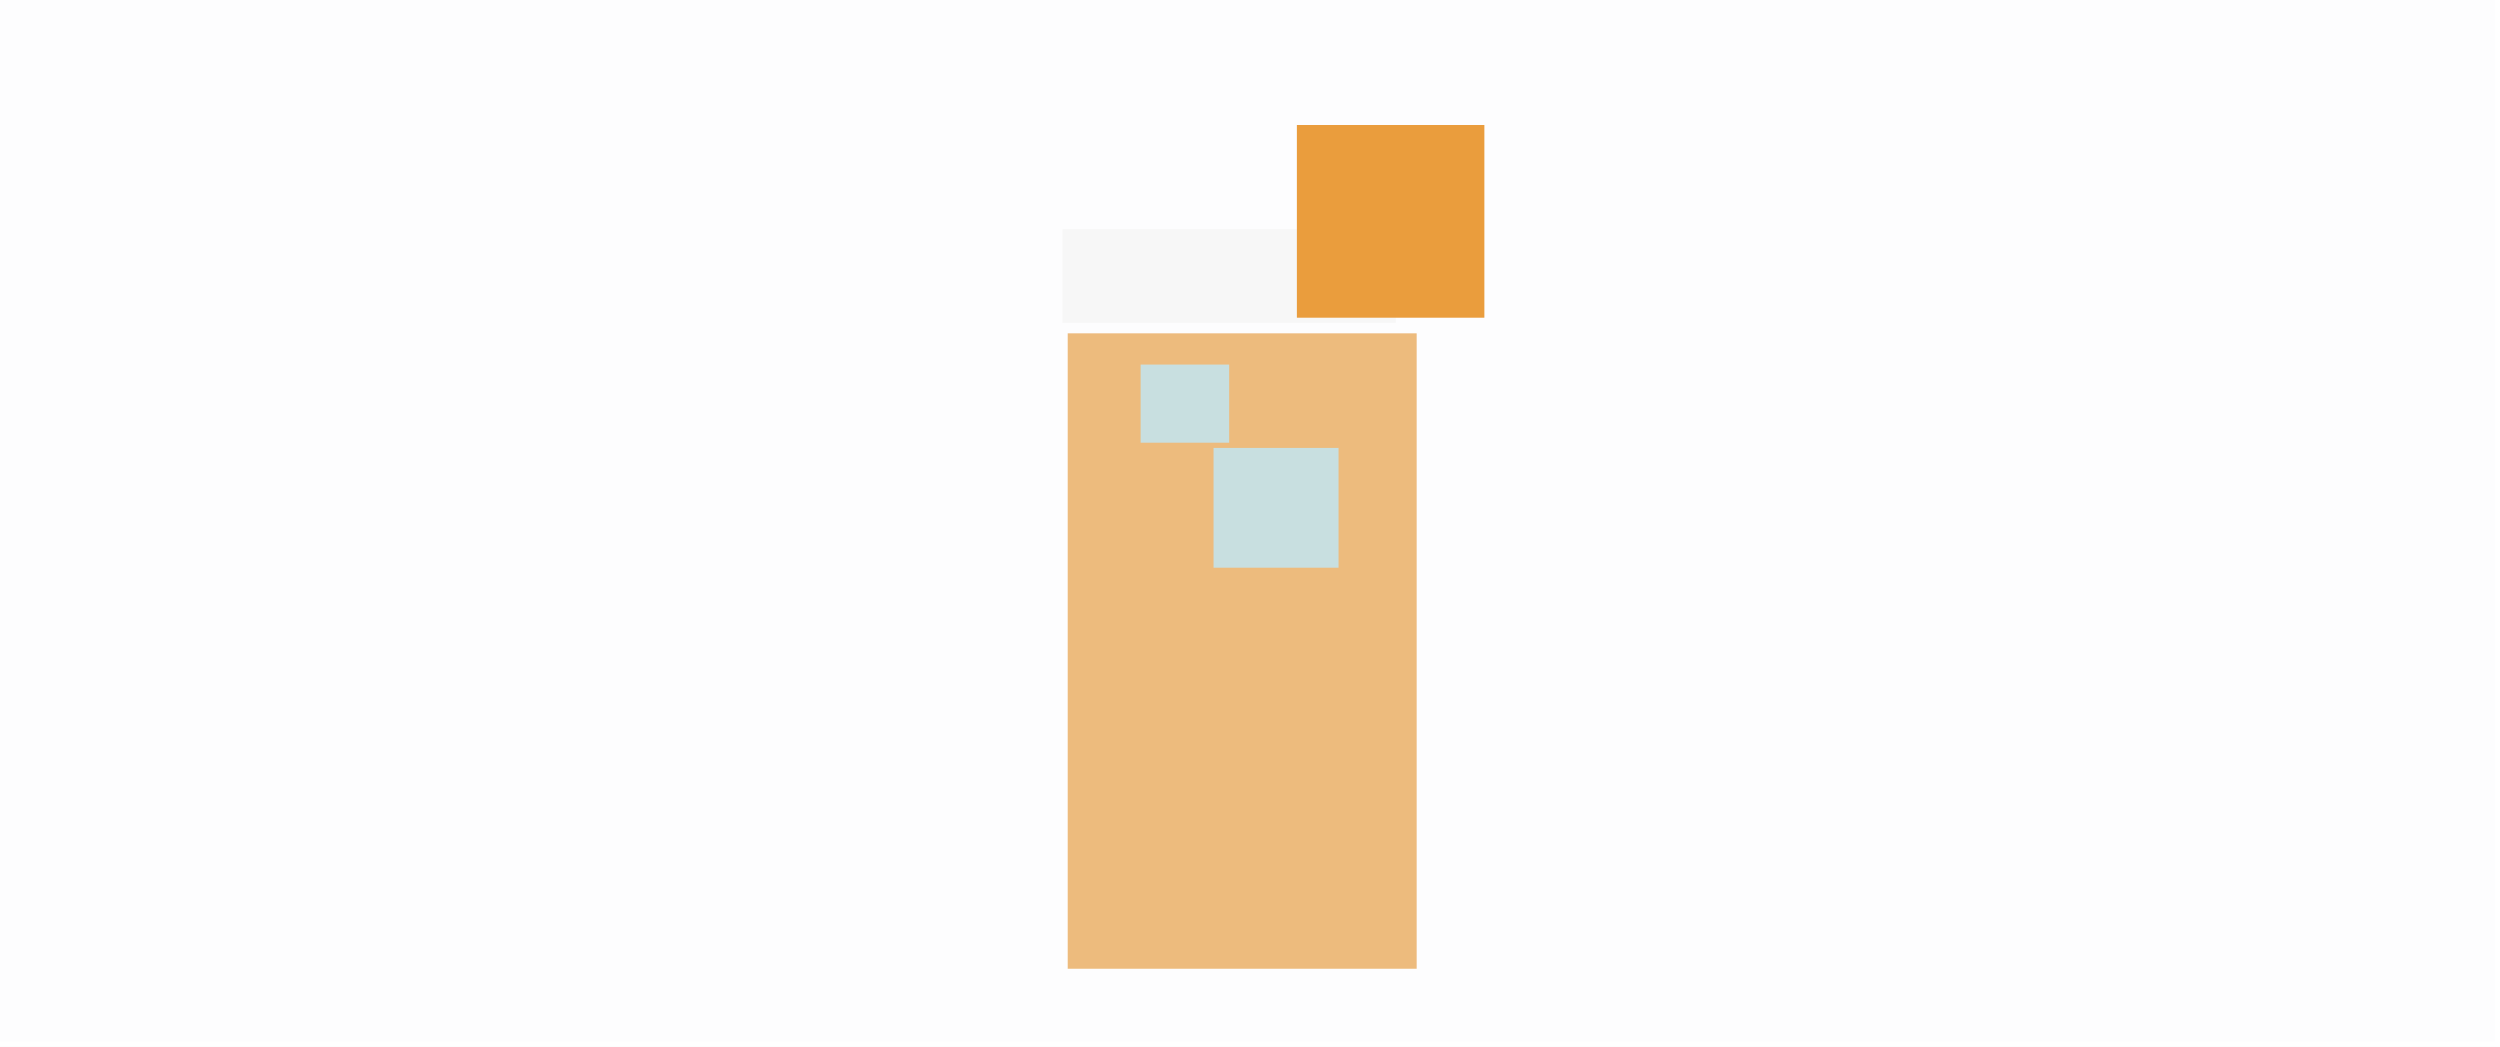
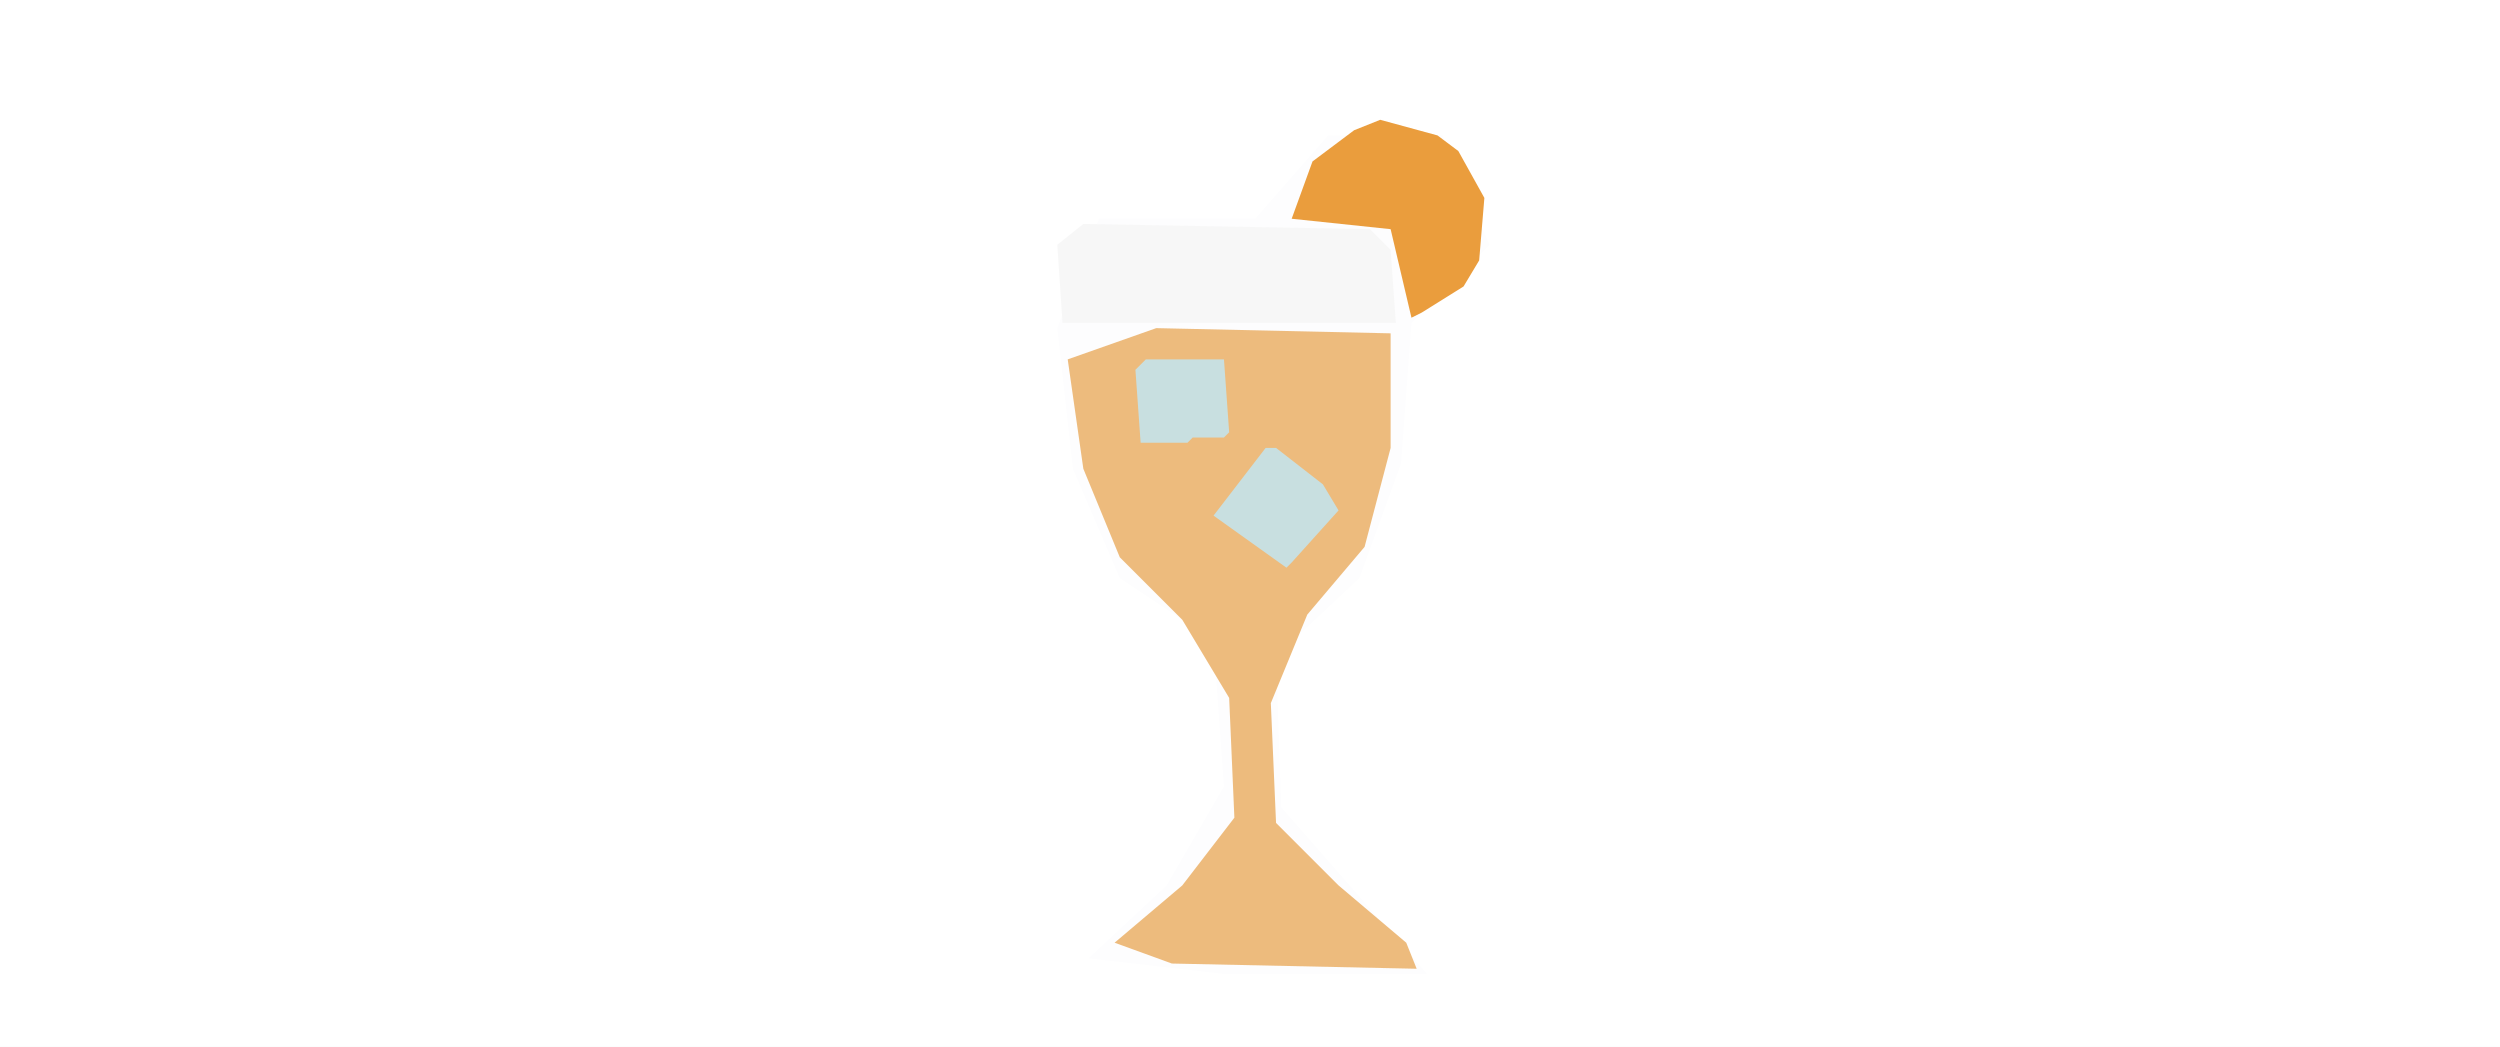
<svg xmlns="http://www.w3.org/2000/svg" width="480" height="201" viewBox="0 0 480 201">
  <rect width="480" height="201" fill="white" />
-   <path d="M 0,0 L 479,0 L 479,200 L 0,200 Z" fill="#fdfdfe" stroke="none" />
-   <path d="M 205,64 L 272,64 L 272,186 L 205,186 Z" fill="#edbb7d" stroke="none" />
-   <path d="M 204,44 L 268,44 L 268,62 L 204,62 Z" fill="#f7f7f7" stroke="none" />
-   <path d="M 249,24 L 285,24 L 285,61 L 249,61 Z" fill="#ea9d3d" stroke="none" />
-   <path d="M 233,86 L 257,86 L 257,109 L 233,109 Z" fill="#c8dfe0" stroke="none" />
-   <path d="M 219,70 L 236,70 L 236,85 L 219,85 Z" fill="#c8dfe0" stroke="none" />
+   <path d="M 274,187 L 246,155 L 245,126 L 261,111 L 269,89 L 271,62 L 286,47 L 277,26 L 255,26 L 241,42 L 211,42 L 203,63 L 206,90 L 215,111 L 233,123 L 235,151 L 224,170 L 209,184 L 235,187 L 265,187 Z" fill="#fdfdfe" stroke="none" />
+   <path d="M 272,186 L 225,185 L 214,181 L 227,170 L 237,157 L 236,134 L 227,119 L 215,107 L 208,90 L 205,69 L 222,63 L 267,64 L 267,86 L 262,105 L 251,118 L 244,135 L 245,158 L 257,170 L 270,181 Z" fill="#edbb7d" stroke="none" />
+   <path d="M 268,62 L 204,62 L 203,47 L 208,43 L 263,44 L 267,48 L 268,62 Z" fill="#f7f7f7" stroke="none" />
+   <path d="M 271,61 L 267,44 L 248,42 L 252,31 L 260,25 L 265,23 L 276,26 L 280,29 L 285,38 L 284,50 L 281,55 L 273,60 Z" fill="#ea9d3d" stroke="none" />
+   <path d="M 247,109 L 233,99 L 243,86 L 245,86 L 254,93 L 257,98 L 248,108 Z" fill="#c8dfe0" stroke="none" />
+   <path d="M 228,85 L 219,85 L 218,71 L 220,69 L 235,69 L 236,83 L 235,84 L 229,84 Z" fill="#c8dfe0" stroke="none" />
</svg>
